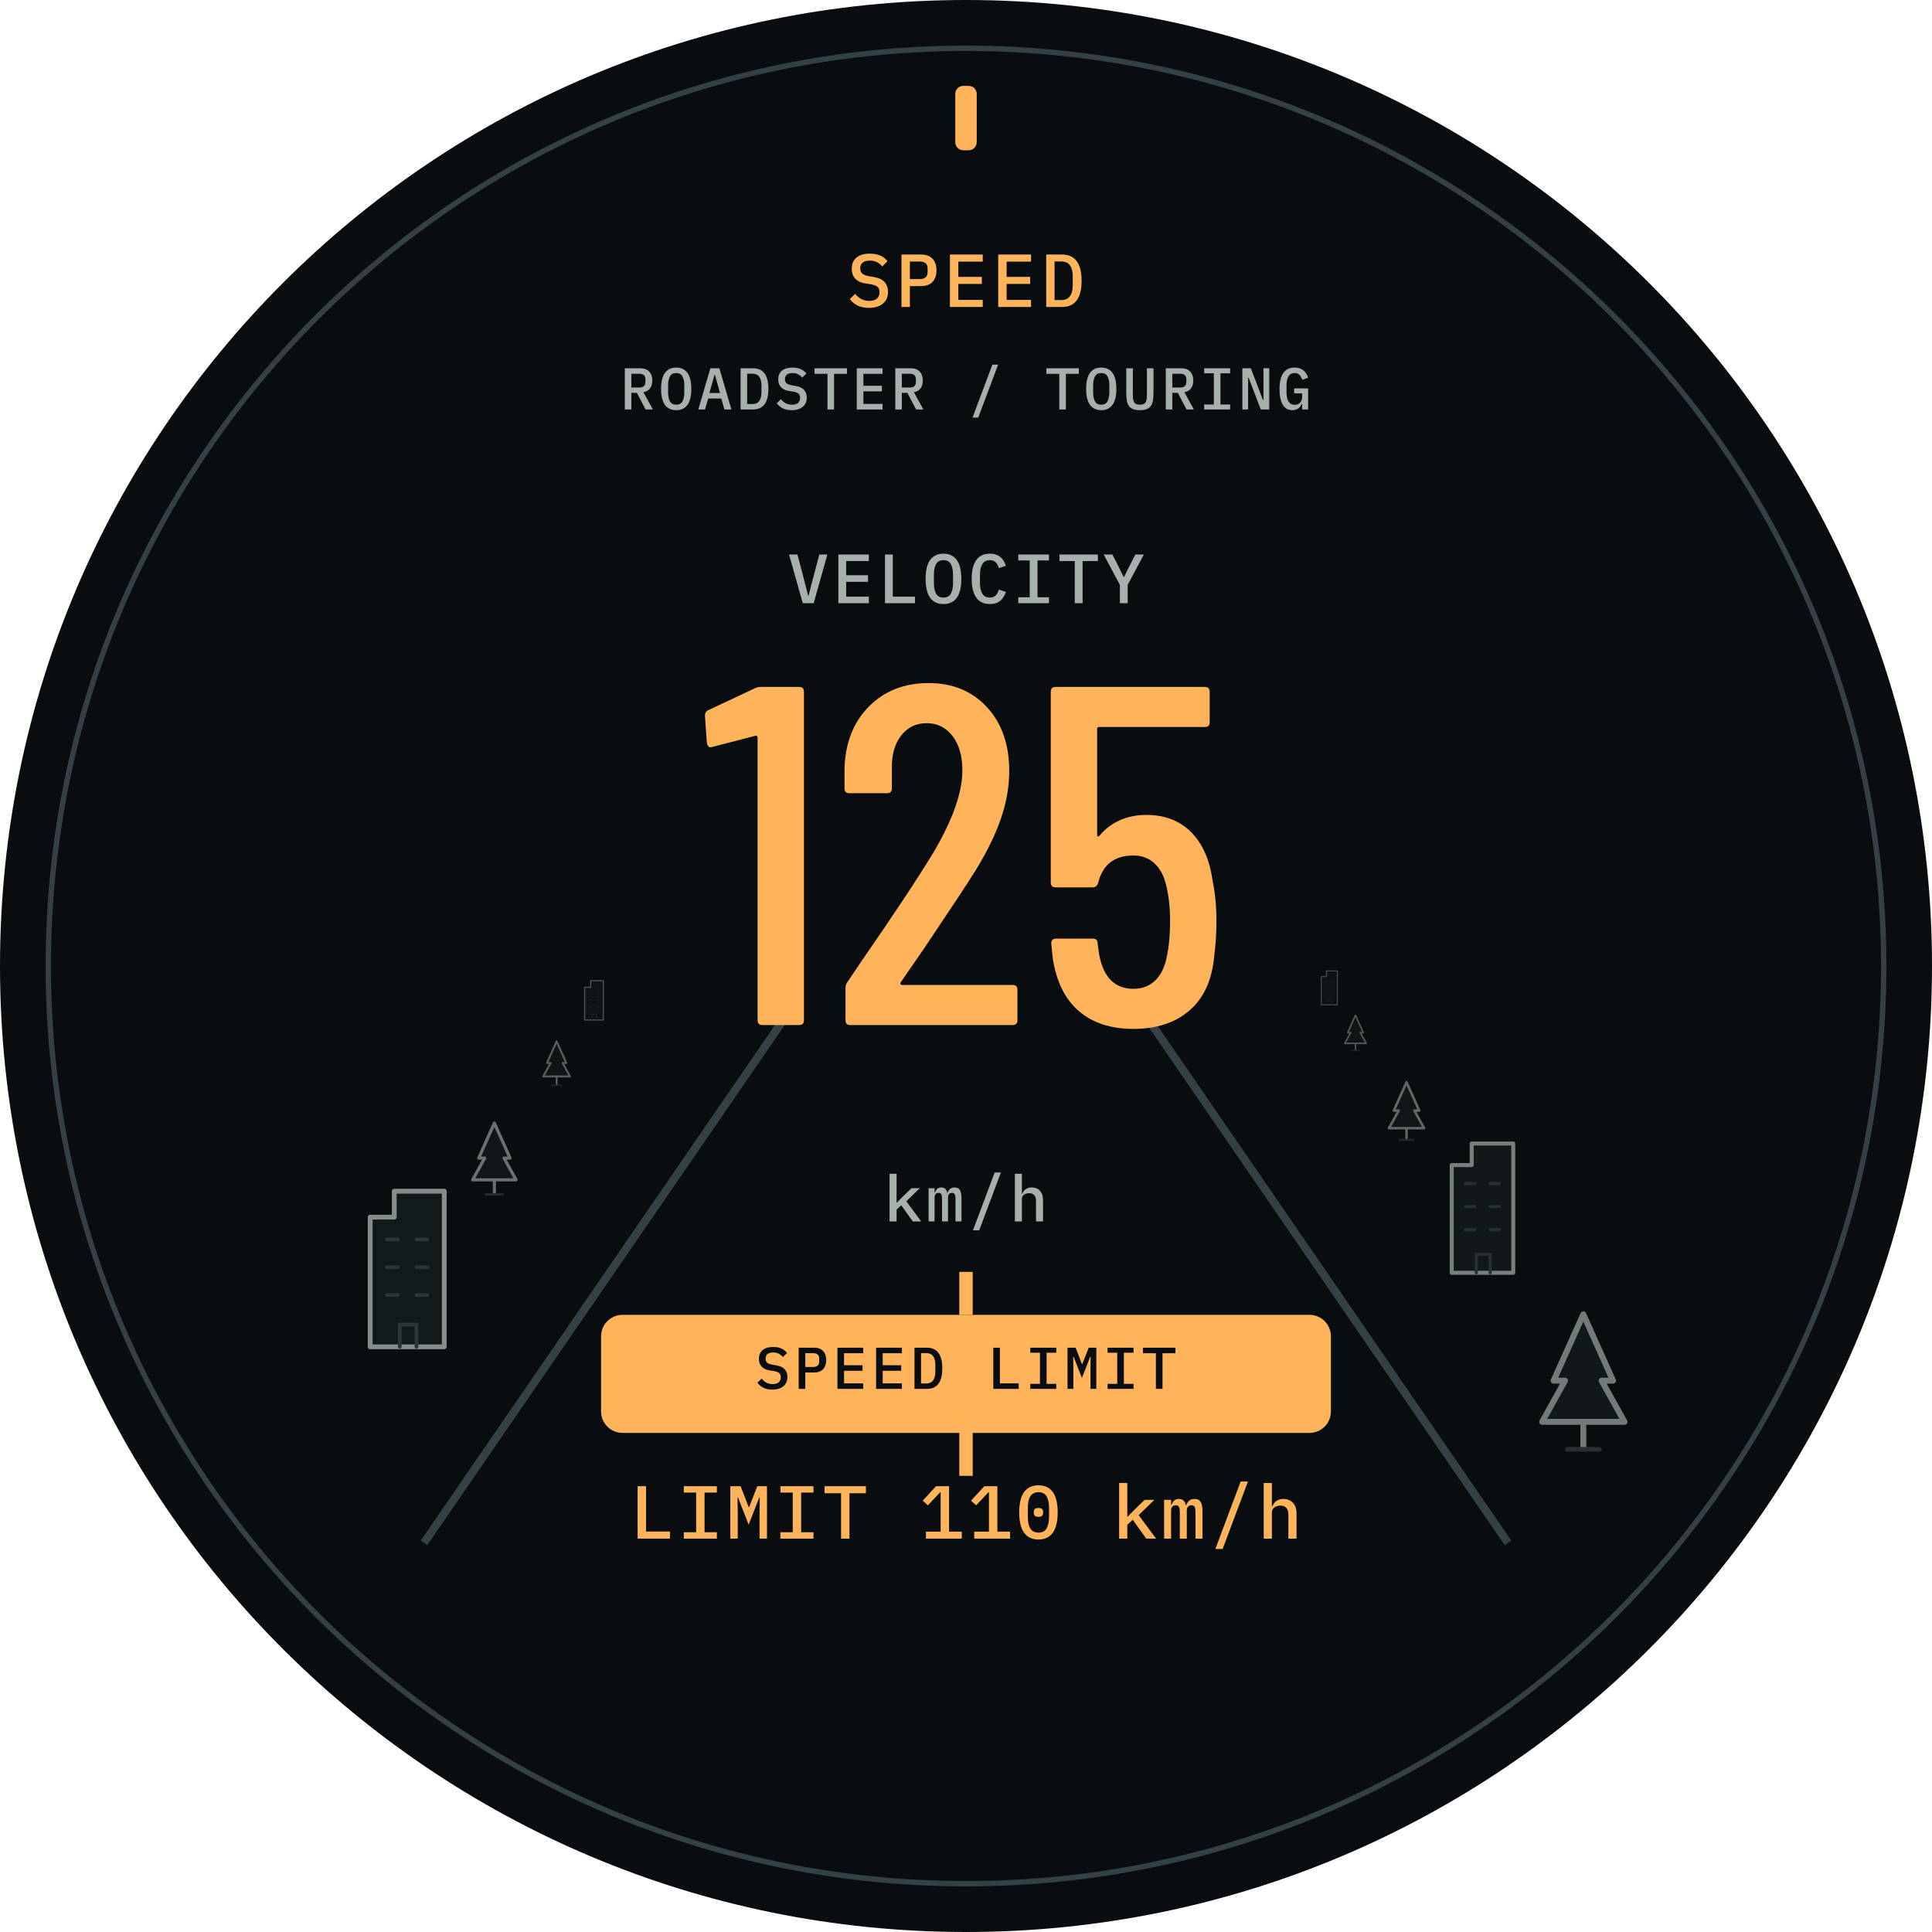
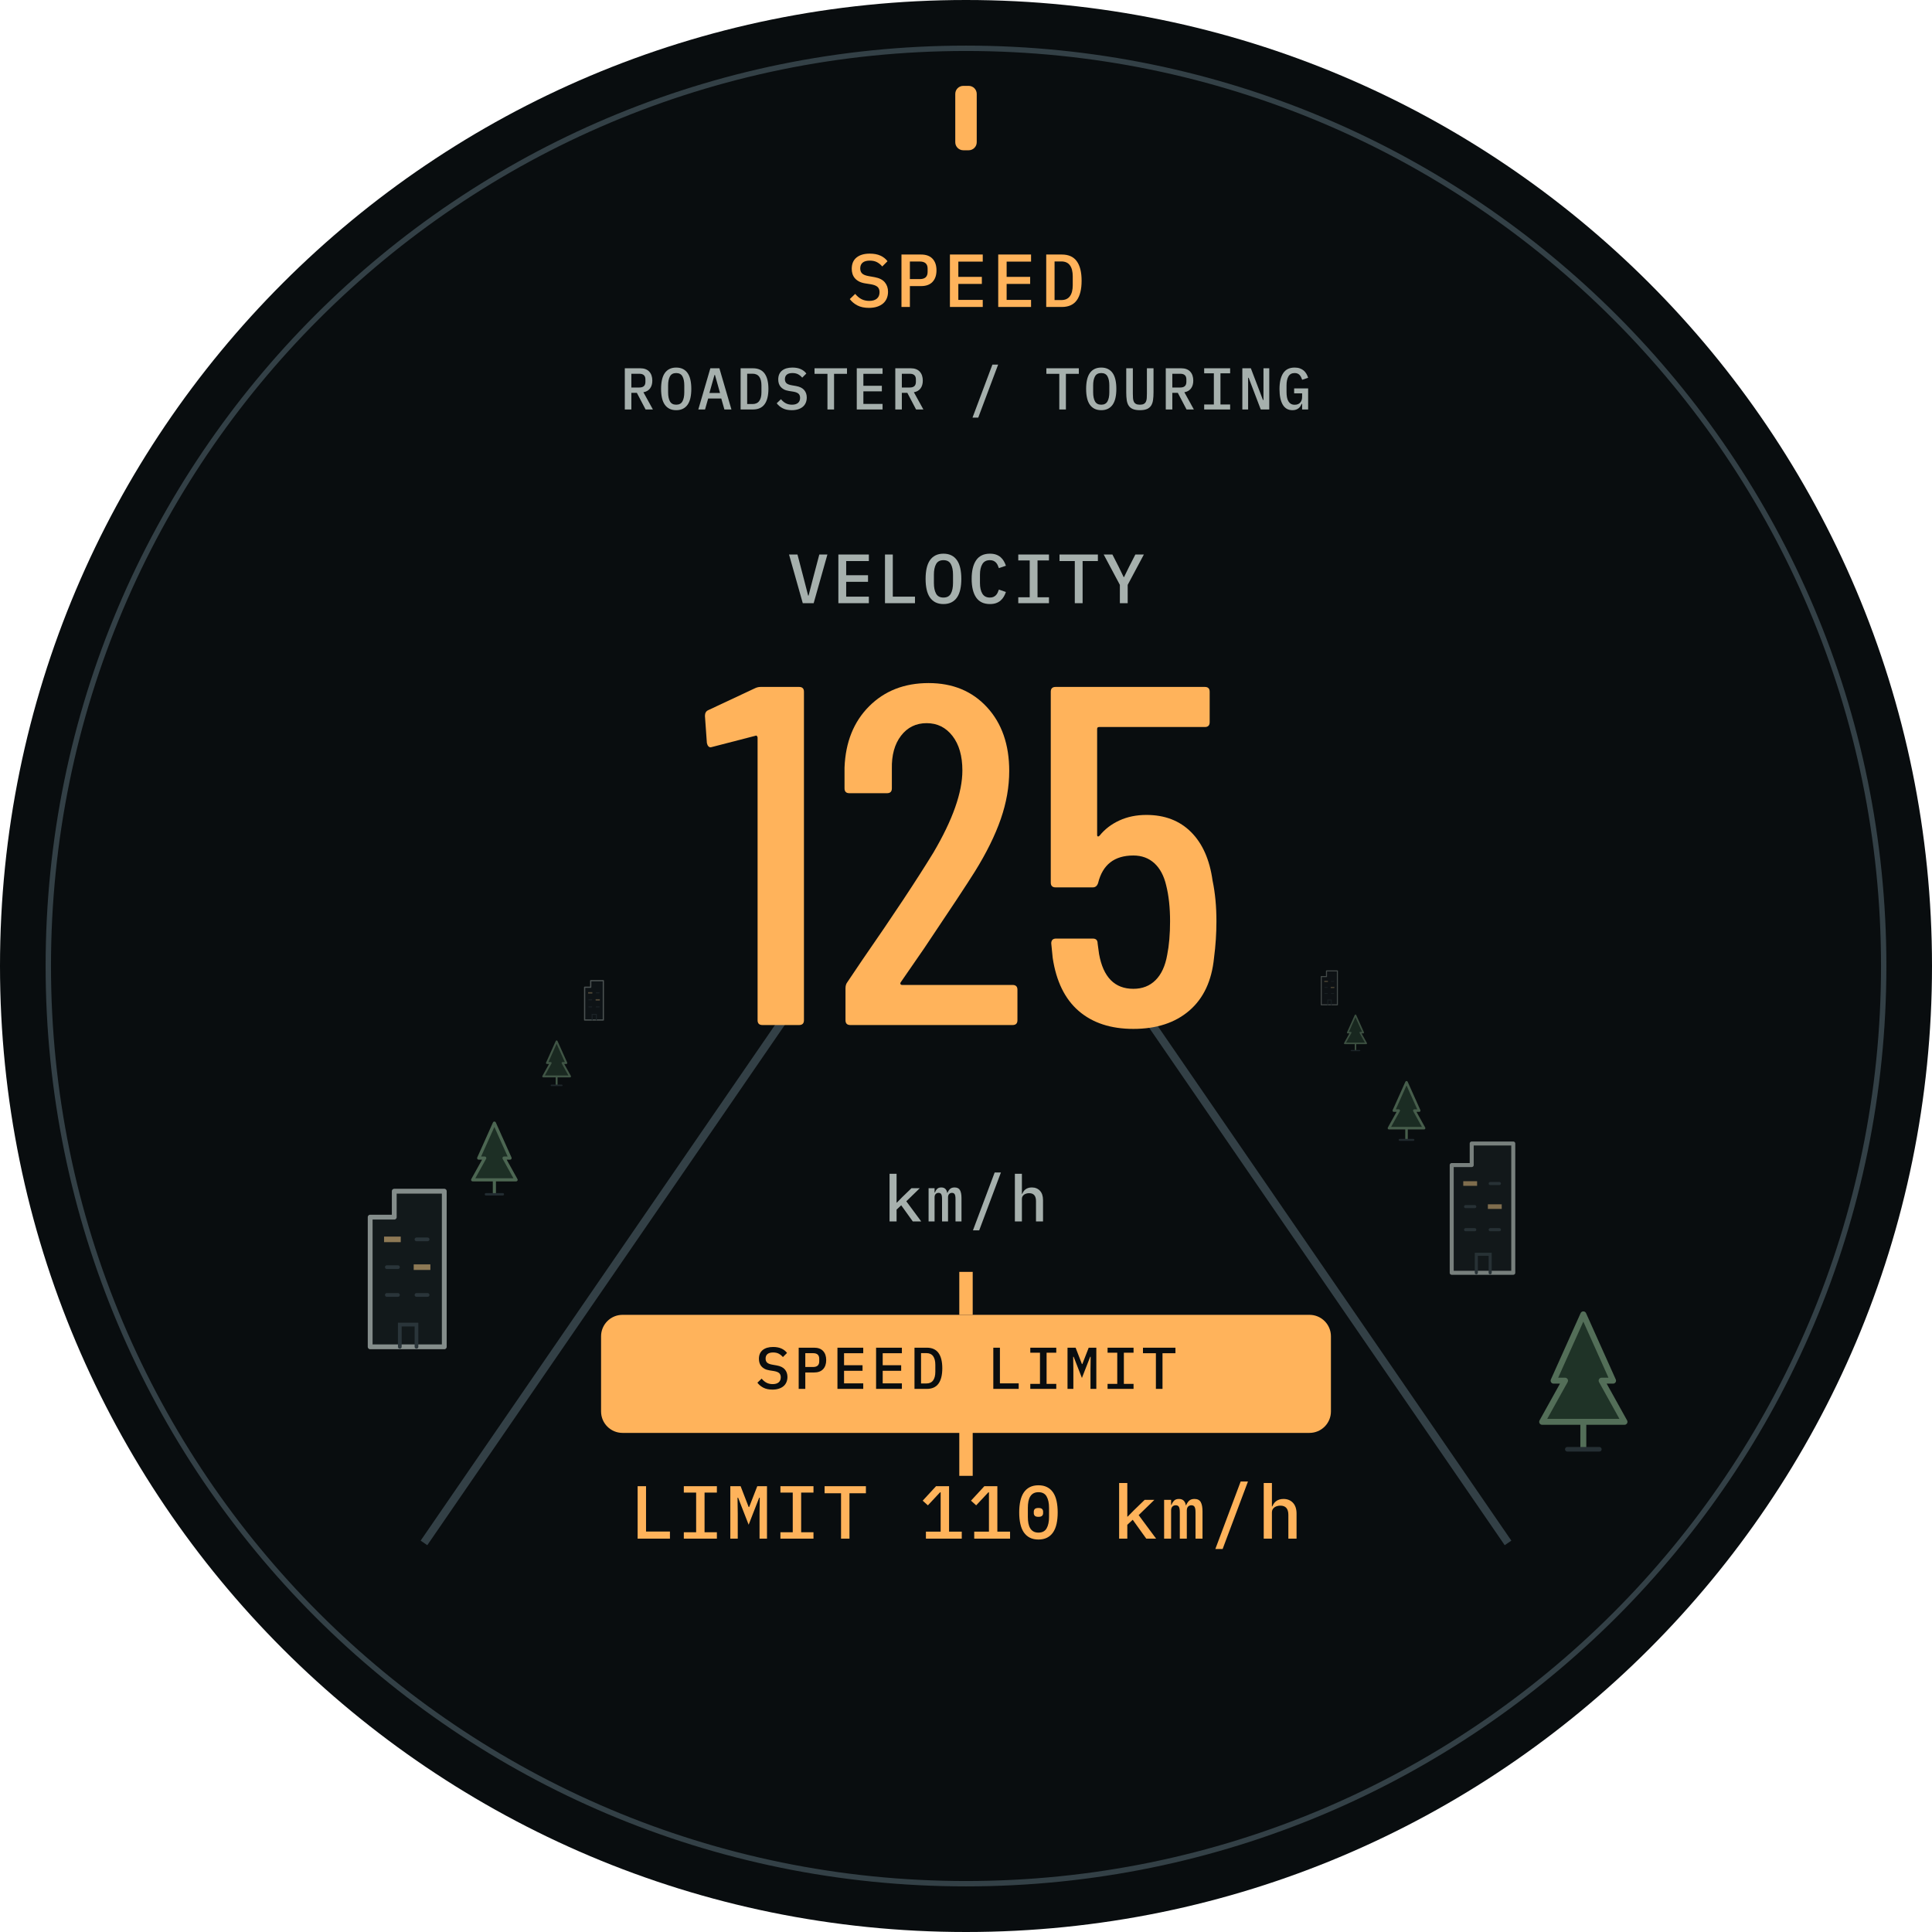
<svg xmlns="http://www.w3.org/2000/svg" width="720" height="720" viewBox="0 0 720 720" role="group" aria-label="车速 / 巡航">
  <defs>
    <clipPath id="round">
      <circle cx="360" cy="360" r="360" />
    </clipPath>
  </defs>
  <g clip-path="url(#round)">
    <circle cx="360" cy="360" r="360" fill="#090D0F" />
    <circle cx="360" cy="360" r="342" fill="none" stroke="#334046" stroke-width="2" />
    <rect x="356" y="32" width="8" height="24" rx="3" fill="#FFB35B" />
    <g aria-label="SPEED" fill="#FFB35B">
      <path d="M323.832 114.736Q321.284 114.736 319.548 113.84Q317.812 112.944 316.692 111.46L318.708 109.528Q319.828 110.872 321.088 111.502Q322.348 112.132 323.944 112.132Q325.792 112.132 326.786 111.292Q327.78 110.452 327.78 108.884Q327.78 107.624 327.052 106.938Q326.324 106.252 324.56 105.944L322.432 105.608Q321.032 105.384 320.08 104.866Q319.128 104.348 318.54 103.634Q317.952 102.92 317.686 102.038Q317.42 101.156 317.42 100.176Q317.42 97.404 319.212 95.962Q321.004 94.52 324.14 94.52Q326.464 94.52 328.102 95.262Q329.74 96.004 330.748 97.348L328.788 99.308Q327.976 98.328 326.87 97.726Q325.764 97.124 324.14 97.124Q322.404 97.124 321.494 97.866Q320.584 98.608 320.584 100.036Q320.584 101.24 321.298 101.926Q322.012 102.612 323.832 102.92L325.904 103.284Q328.536 103.76 329.74 105.202Q330.944 106.644 330.944 108.716Q330.944 110.06 330.482 111.18Q330.02 112.3 329.11 113.084Q328.2 113.868 326.87 114.302Q325.54 114.736 323.832 114.736Z" />
      <path d="M335.952 114.4V94.856H343.26Q346.06 94.856 347.53 96.424Q349.0 97.992 349.0 100.736Q349.0 103.48 347.53 105.048Q346.06 106.616 343.26 106.616H339.088V114.4ZM339.088 104.012H342.784Q345.696 104.012 345.696 101.324V100.12Q345.696 97.46 342.784 97.46H339.088Z" />
      <path d="M354.008 114.4V94.856H366.244V97.488H357.144V103.172H365.908V105.804H357.144V111.768H366.244V114.4Z" />
      <path d="M372.008 114.4V94.856H384.244V97.488H375.144V103.172H383.908V105.804H375.144V111.768H384.244V114.4Z" />
      <path d="M389.896 94.856H395.72Q399.472 94.856 401.278 97.348Q403.084 99.84 403.084 104.628Q403.084 109.416 401.278 111.908Q399.472 114.4 395.72 114.4H389.896ZM395.524 111.824Q397.68 111.824 398.73 110.382Q399.78 108.94 399.78 106.252V103.004Q399.78 100.316 398.73 98.874Q397.68 97.432 395.524 97.432H393.004V111.824Z" />
    </g>
    <g aria-label="ROADSTER / TOURING" fill="#A6B0AD">
      <path d="M235.29 152.6H232.848V137.244H238.59Q240.79 137.244 241.945 138.476Q243.1 139.708 243.1 141.864Q243.1 143.624 242.242 144.768Q241.384 145.912 239.778 146.176L243.32 152.6H240.592L237.336 146.396H235.29ZM238.238 144.416Q240.526 144.416 240.526 142.326V141.38Q240.526 139.29 238.238 139.29H235.29V144.416Z" />
      <path d="M252.0 152.864Q250.548 152.864 249.481 152.325Q248.414 151.786 247.721 150.774Q247.028 149.762 246.698 148.288Q246.368 146.814 246.368 144.922Q246.368 143.052 246.698 141.567Q247.028 140.082 247.721 139.07Q248.414 138.058 249.481 137.519Q250.548 136.98 252.0 136.98Q253.452 136.98 254.519 137.519Q255.586 138.058 256.279 139.07Q256.972 140.082 257.302 141.567Q257.632 143.052 257.632 144.922Q257.632 146.814 257.302 148.288Q256.972 149.762 256.279 150.774Q255.586 151.786 254.519 152.325Q253.452 152.864 252.0 152.864ZM252.0 150.818Q253.65 150.818 254.332 149.575Q255.014 148.332 255.014 146.198V143.624Q255.014 141.512 254.332 140.269Q253.65 139.026 252.0 139.026Q250.35 139.026 249.668 140.269Q248.986 141.512 248.986 143.624V146.22Q248.986 148.332 249.668 149.575Q250.35 150.818 252.0 150.818Z" />
      <path d="M269.964 152.6 268.798 148.508H263.914L262.748 152.6H260.24L264.728 137.244H268.094L272.582 152.6ZM266.444 139.73H266.268L264.376 146.462H268.336Z" />
      <path d="M276.004 137.244H280.58Q283.528 137.244 284.947 139.202Q286.366 141.16 286.366 144.922Q286.366 148.684 284.947 150.642Q283.528 152.6 280.58 152.6H276.004ZM280.426 150.576Q282.12 150.576 282.945 149.443Q283.77 148.31 283.77 146.198V143.646Q283.77 141.534 282.945 140.401Q282.12 139.268 280.426 139.268H278.446V150.576Z" />
      <path d="M295.068 152.864Q293.066 152.864 291.702 152.16Q290.338 151.456 289.458 150.29L291.042 148.772Q291.922 149.828 292.912 150.323Q293.902 150.818 295.156 150.818Q296.608 150.818 297.389 150.158Q298.17 149.498 298.17 148.266Q298.17 147.276 297.598 146.737Q297.026 146.198 295.64 145.956L293.968 145.692Q292.868 145.516 292.12 145.109Q291.372 144.702 290.91 144.141Q290.448 143.58 290.239 142.887Q290.03 142.194 290.03 141.424Q290.03 139.246 291.438 138.113Q292.846 136.98 295.31 136.98Q297.136 136.98 298.423 137.563Q299.71 138.146 300.502 139.202L298.962 140.742Q298.324 139.972 297.455 139.499Q296.586 139.026 295.31 139.026Q293.946 139.026 293.231 139.609Q292.516 140.192 292.516 141.314Q292.516 142.26 293.077 142.799Q293.638 143.338 295.068 143.58L296.696 143.866Q298.764 144.24 299.71 145.373Q300.656 146.506 300.656 148.134Q300.656 149.19 300.293 150.07Q299.93 150.95 299.215 151.566Q298.5 152.182 297.455 152.523Q296.41 152.864 295.068 152.864Z" />
      <path d="M310.832 139.312V152.6H308.368V139.312H303.55V137.244H315.65V139.312Z" />
      <path d="M319.292 152.6V137.244H328.906V139.312H321.756V143.778H328.642V145.846H321.756V150.532H328.906V152.6Z" />
      <path d="M336.09 152.6H333.648V137.244H339.39Q341.59 137.244 342.745 138.476Q343.9 139.708 343.9 141.864Q343.9 143.624 343.042 144.768Q342.184 145.912 340.578 146.176L344.12 152.6H341.392L338.136 146.396H336.09ZM339.038 144.416Q341.326 144.416 341.326 142.326V141.38Q341.326 139.29 339.038 139.29H336.09V144.416Z" />
      <path d="M362.426 155.636 369.84 135.88H371.974L364.56 155.636Z" />
      <path d="M397.232 139.312V152.6H394.768V139.312H389.95V137.244H402.05V139.312Z" />
      <path d="M410.4 152.864Q408.948 152.864 407.881 152.325Q406.814 151.786 406.121 150.774Q405.428 149.762 405.098 148.288Q404.768 146.814 404.768 144.922Q404.768 143.052 405.098 141.567Q405.428 140.082 406.121 139.07Q406.814 138.058 407.881 137.519Q408.948 136.98 410.4 136.98Q411.852 136.98 412.919 137.519Q413.986 138.058 414.679 139.07Q415.372 140.082 415.702 141.567Q416.032 143.052 416.032 144.922Q416.032 146.814 415.702 148.288Q415.372 149.762 414.679 150.774Q413.986 151.786 412.919 152.325Q411.852 152.864 410.4 152.864ZM410.4 150.818Q412.05 150.818 412.732 149.575Q413.414 148.332 413.414 146.198V143.624Q413.414 141.512 412.732 140.269Q412.05 139.026 410.4 139.026Q408.75 139.026 408.068 140.269Q407.386 141.512 407.386 143.624V146.22Q407.386 148.332 408.068 149.575Q408.75 150.818 410.4 150.818Z" />
      <path d="M422.182 137.244V146.682Q422.182 147.628 422.237 148.398Q422.292 149.168 422.556 149.707Q422.82 150.246 423.348 150.532Q423.876 150.818 424.8 150.818Q425.724 150.818 426.252 150.532Q426.78 150.246 427.044 149.707Q427.308 149.168 427.363 148.398Q427.418 147.628 427.418 146.682V137.244H429.882V146.242Q429.882 147.892 429.695 149.135Q429.508 150.378 428.958 151.203Q428.408 152.028 427.407 152.446Q426.406 152.864 424.8 152.864Q423.194 152.864 422.193 152.446Q421.192 152.028 420.642 151.203Q420.092 150.378 419.905 149.135Q419.718 147.892 419.718 146.242V137.244Z" />
      <path d="M436.89 152.6H434.448V137.244H440.19Q442.39 137.244 443.545 138.476Q444.7 139.708 444.7 141.864Q444.7 143.624 443.842 144.768Q442.984 145.912 441.378 146.176L444.92 152.6H442.192L438.936 146.396H436.89ZM439.838 144.416Q442.126 144.416 442.126 142.326V141.38Q442.126 139.29 439.838 139.29H436.89V144.416Z" />
      <path d="M448.76 152.6V150.73H452.368V139.114H448.76V137.244H458.44V139.114H454.832V150.73H458.44V152.6Z" />
      <path d="M465.338 140.786H465.14V152.6H462.984V137.244H466.152L470.662 149.058H470.86V137.244H473.016V152.6H469.848Z" />
      <path d="M485.26 150.488H485.106Q484.908 150.95 484.633 151.379Q484.358 151.808 483.951 152.138Q483.544 152.468 482.972 152.666Q482.4 152.864 481.652 152.864Q479.254 152.864 478.044 150.818Q476.834 148.772 476.834 145.032Q476.834 141.116 478.22 139.048Q479.606 136.98 482.466 136.98Q483.588 136.98 484.435 137.288Q485.282 137.596 485.876 138.113Q486.47 138.63 486.866 139.323Q487.262 140.016 487.504 140.786L485.282 141.534Q485.106 141.028 484.886 140.577Q484.666 140.126 484.347 139.774Q484.028 139.422 483.577 139.224Q483.126 139.026 482.488 139.026Q480.882 139.026 480.167 140.269Q479.452 141.512 479.452 143.624V146.066Q479.452 147.122 479.606 148.002Q479.76 148.882 480.123 149.509Q480.486 150.136 481.069 150.488Q481.652 150.84 482.488 150.84Q483.83 150.84 484.545 150.037Q485.26 149.234 485.26 147.98V146.594H482.29V144.746H487.504V152.6H485.26Z" />
    </g>
    <g class="roadside-scene" data-road-speed="125" data-road-frequency="1.157" data-road-state="moving" aria-hidden="true" pointer-events="none">
      <defs>
        <clipPath id="roadside-clip">
          <circle cx="360" cy="360" r="330" />
        </clipPath>
      </defs>
      <g clip-path="url(#roadside-clip)">
        <g class="roadside-object" data-road-side="-1" data-road-slot="0" data-road-kind="tree" transform="translate(226.00 372.00) scale(0.14)" opacity="0.000">
-           <path d="M0 0V-12M-18-12H18L8-30H13L0-59L-13-30H-8Z" fill="#151C1F" stroke="#A6B0AD" stroke-width="2.6" stroke-linejoin="round" />
+           <path d="M0 0V-12M-18-12H18L8-30H13L0-59L-13-30H-8Z" fill="#2A4532" stroke="#779D7B" stroke-width="2.6" stroke-linejoin="round" />
          <path d="M-7 0H7" fill="none" stroke="#334046" stroke-width="2" stroke-linecap="round" />
        </g>
        <g class="roadside-object" data-road-side="-1" data-road-slot="1" data-road-kind="building" transform="translate(221.36 380.12) scale(0.1744)" opacity="0.424">
          <path d="M-20 0V-70H-7V-84H20V0Z" fill="#151C1F" stroke="#A6B0AD" stroke-width="2.6" stroke-linejoin="round" />
          <path d="M-11-58H-5M5-58H11M-11-43H-5M5-43H11M-11-28H-5M5-28H11M-4 0V-12H5V0" fill="none" stroke="#334046" stroke-width="2" stroke-linecap="round" />
+           <path data-road-lit-windows="subtle" d="M-11-58H-5M5-43H11" fill="none" stroke="#B19668" stroke-width="3" stroke-linecap="square" />
        </g>
        <g class="roadside-object" data-road-side="-1" data-road-slot="2" data-road-kind="tree" transform="translate(207.44 404.48) scale(0.2776)" opacity="0.496">
-           <path d="M0 0V-12M-18-12H18L8-30H13L0-59L-13-30H-8Z" fill="#151C1F" stroke="#A6B0AD" stroke-width="2.6" stroke-linejoin="round" />
+           <path d="M0 0V-12M-18-12H18L8-30H13L0-59L-13-30H-8Z" fill="#2A4532" stroke="#779D7B" stroke-width="2.6" stroke-linejoin="round" />
          <path d="M-7 0H7" fill="none" stroke="#334046" stroke-width="2" stroke-linecap="round" />
        </g>
        <g class="roadside-object" data-road-side="-1" data-road-slot="3" data-road-kind="tree" transform="translate(184.24 445.08) scale(0.4496)" opacity="0.616">
-           <path d="M0 0V-12M-18-12H18L8-30H13L0-59L-13-30H-8Z" fill="#151C1F" stroke="#A6B0AD" stroke-width="2.6" stroke-linejoin="round" />
+           <path d="M0 0V-12M-18-12H18L8-30H13L0-59L-13-30H-8Z" fill="#2A4532" stroke="#779D7B" stroke-width="2.6" stroke-linejoin="round" />
          <path d="M-7 0H7" fill="none" stroke="#334046" stroke-width="2" stroke-linecap="round" />
        </g>
        <g class="roadside-object" data-road-side="-1" data-road-slot="4" data-road-kind="building" transform="translate(151.76 501.92) scale(0.6904)" opacity="0.784">
          <path d="M-20 0V-70H-7V-84H20V0Z" fill="#151C1F" stroke="#A6B0AD" stroke-width="2.6" stroke-linejoin="round" />
          <path d="M-11-58H-5M5-58H11M-11-43H-5M5-43H11M-11-28H-5M5-28H11M-4 0V-12H5V0" fill="none" stroke="#334046" stroke-width="2" stroke-linecap="round" />
+           <path data-road-lit-windows="subtle" d="M-11-58H-5M5-43H11" fill="none" stroke="#B19668" stroke-width="3" stroke-linecap="square" />
        </g>
        <g class="roadside-object" data-road-side="1" data-road-slot="0" data-road-kind="building" transform="translate(495.40 374.46) scale(0.1504)" opacity="0.373">
          <path d="M-20 0V-70H-7V-84H20V0Z" fill="#151C1F" stroke="#A6B0AD" stroke-width="2.6" stroke-linejoin="round" />
          <path d="M-11-58H-5M5-58H11M-11-43H-5M5-43H11M-11-28H-5M5-28H11M-4 0V-12H5V0" fill="none" stroke="#334046" stroke-width="2" stroke-linecap="round" />
+           <path data-road-lit-windows="subtle" d="M-11-58H-5M5-43H11" fill="none" stroke="#B19668" stroke-width="3" stroke-linecap="square" />
        </g>
        <g class="roadside-object" data-road-side="1" data-road-slot="1" data-road-kind="tree" transform="translate(505.15 391.51) scale(0.2226)" opacity="0.458">
-           <path d="M0 0V-12M-18-12H18L8-30H13L0-59L-13-30H-8Z" fill="#151C1F" stroke="#A6B0AD" stroke-width="2.6" stroke-linejoin="round" />
+           <path d="M0 0V-12M-18-12H18L8-30H13L0-59L-13-30H-8Z" fill="#2A4532" stroke="#779D7B" stroke-width="2.6" stroke-linejoin="round" />
          <path d="M-7 0H7" fill="none" stroke="#334046" stroke-width="2" stroke-linecap="round" />
        </g>
        <g class="roadside-object" data-road-side="1" data-road-slot="2" data-road-kind="tree" transform="translate(524.17 424.80) scale(0.3637)" opacity="0.556">
-           <path d="M0 0V-12M-18-12H18L8-30H13L0-59L-13-30H-8Z" fill="#151C1F" stroke="#A6B0AD" stroke-width="2.6" stroke-linejoin="round" />
+           <path d="M0 0V-12M-18-12H18L8-30H13L0-59L-13-30H-8Z" fill="#2A4532" stroke="#779D7B" stroke-width="2.6" stroke-linejoin="round" />
          <path d="M-7 0H7" fill="none" stroke="#334046" stroke-width="2" stroke-linecap="round" />
        </g>
        <g class="roadside-object" data-road-side="1" data-road-slot="3" data-road-kind="building" transform="translate(552.48 474.33) scale(0.5735)" opacity="0.702">
          <path d="M-20 0V-70H-7V-84H20V0Z" fill="#151C1F" stroke="#A6B0AD" stroke-width="2.6" stroke-linejoin="round" />
          <path d="M-11-58H-5M5-58H11M-11-43H-5M5-43H11M-11-28H-5M5-28H11M-4 0V-12H5V0" fill="none" stroke="#334046" stroke-width="2" stroke-linecap="round" />
+           <path data-road-lit-windows="subtle" d="M-11-58H-5M5-43H11" fill="none" stroke="#B19668" stroke-width="3" stroke-linecap="square" />
        </g>
        <g class="roadside-object" data-road-side="1" data-road-slot="4" data-road-kind="tree" transform="translate(590.06 540.10) scale(0.8522)" opacity="0.673">
-           <path d="M0 0V-12M-18-12H18L8-30H13L0-59L-13-30H-8Z" fill="#151C1F" stroke="#A6B0AD" stroke-width="2.6" stroke-linejoin="round" />
+           <path d="M0 0V-12M-18-12H18L8-30H13L0-59L-13-30H-8Z" fill="#2A4532" stroke="#779D7B" stroke-width="2.6" stroke-linejoin="round" />
          <path d="M-7 0H7" fill="none" stroke="#334046" stroke-width="2" stroke-linecap="round" />
        </g>
      </g>
    </g>
    <path d="M158 575L292 380M562 575L428 380" fill="none" stroke="#334046" stroke-width="3" />
    <path d="M360 550V524M360 490V474" fill="none" stroke="#FFB35B" stroke-width="5" />
    <g data-field="speed" data-state="alert" data-severity="advisory" aria-label="SPEED LIMIT">
      <g aria-label="VELOCITY" fill="#A6B0AD">
        <path d="M299.172 224.8 294.05 206.652H297.196L299.588 215.804L301.174 221.966H301.33L302.916 215.804L305.334 206.652H308.35L303.228 224.8Z" />
        <path d="M312.436 224.8V206.652H323.798V209.096H315.348V214.374H323.486V216.818H315.348V222.356H323.798V224.8Z" />
        <path d="M329.808 224.8V206.652H332.72V222.356H340.988V224.8Z" />
        <path d="M351.6 225.112Q349.884 225.112 348.623 224.475Q347.362 223.838 346.543 222.642Q345.724 221.446 345.334 219.704Q344.944 217.962 344.944 215.726Q344.944 213.516 345.334 211.761Q345.724 210.006 346.543 208.81Q347.362 207.614 348.623 206.977Q349.884 206.34 351.6 206.34Q353.316 206.34 354.577 206.977Q355.838 207.614 356.657 208.81Q357.476 210.006 357.866 211.761Q358.256 213.516 358.256 215.726Q358.256 217.962 357.866 219.704Q357.476 221.446 356.657 222.642Q355.838 223.838 354.577 224.475Q353.316 225.112 351.6 225.112ZM351.6 222.694Q353.55 222.694 354.356 221.225Q355.162 219.756 355.162 217.234V214.192Q355.162 211.696 354.356 210.227Q353.55 208.758 351.6 208.758Q349.65 208.758 348.844 210.227Q348.038 211.696 348.038 214.192V217.26Q348.038 219.756 348.844 221.225Q349.65 222.694 351.6 222.694Z" />
        <path d="M368.92 225.112Q365.462 225.112 363.785 222.668Q362.108 220.224 362.108 215.726Q362.108 211.228 363.785 208.784Q365.462 206.34 368.92 206.34Q370.246 206.34 371.221 206.691Q372.196 207.042 372.898 207.653Q373.6 208.264 374.081 209.083Q374.562 209.902 374.874 210.838L372.248 211.722Q372.04 211.098 371.78 210.552Q371.52 210.006 371.13 209.616Q370.74 209.226 370.207 208.992Q369.674 208.758 368.894 208.758Q366.97 208.758 366.086 210.227Q365.202 211.696 365.202 214.192V217.26Q365.202 219.756 366.086 221.225Q366.97 222.694 368.894 222.694Q369.674 222.694 370.207 222.46Q370.74 222.226 371.13 221.836Q371.52 221.446 371.78 220.9Q372.04 220.354 372.248 219.73L374.874 220.614Q374.562 221.55 374.081 222.369Q373.6 223.188 372.898 223.799Q372.196 224.41 371.221 224.761Q370.246 225.112 368.92 225.112Z" />
        <path d="M379.48 224.8V222.59H383.744V208.862H379.48V206.652H390.92V208.862H386.656V222.59H390.92V224.8Z" />
        <path d="M403.456 209.096V224.8H400.544V209.096H394.85V206.652H409.15V209.096Z" />
        <path d="M417.344 224.8V217.962L411.312 206.652H414.562L416.876 211.176L418.748 215.05H418.904L420.802 211.176L423.116 206.652H426.288L420.256 217.962V224.8Z" />
      </g>
      <g aria-label="125" fill="#FFB35B">
        <path d="M283.41 256.0H297.81Q299.61 256.0 299.61 257.8V380.2Q299.61 382.0 297.81 382.0H284.13Q282.33 382.0 282.33 380.2V274.9Q282.33 274.54 282.06 274.27Q281.79 274.0 281.61 274.18L265.59 278.32L264.87 278.5Q263.79 278.5 263.43 276.88L262.71 266.8Q262.71 265.18 263.97 264.64L281.25 256.54Q282.33 256.0 283.41 256.0Z" />
        <path d="M336.15 367.06H377.37Q379.17 367.06 379.17 368.86V380.2Q379.17 382.0 377.37 382.0H316.89Q315.09 382.0 315.09 380.2V368.32Q315.09 366.88 315.81 365.98L321.39 357.7Q338.49 333.04 347.85 317.74Q358.65 299.38 358.65 287.14Q358.65 279.04 354.96 274.27Q351.27 269.5 345.33 269.5Q339.39 269.5 335.79 274.18Q332.19 278.86 332.37 286.6V293.8Q332.37 295.6 330.57 295.6H316.53Q314.73 295.6 314.73 293.8V286.06Q315.27 271.84 323.91 263.2Q332.55 254.56 346.05 254.56Q359.55 254.56 367.83 263.56Q376.11 272.56 376.11 287.32Q376.11 296.14 372.96 305.23Q369.81 314.32 363.33 324.76Q358.83 331.96 344.43 353.38L335.61 366.16Q335.43 366.52 335.61 366.79Q335.79 367.06 336.15 367.06Z" />
        <path d="M453.33 343.3Q453.33 350.14 452.43 356.98Q451.17 369.76 443.25 376.6Q435.33 383.44 422.37 383.44Q409.77 383.44 402.03 376.78Q394.29 370.12 392.31 356.98L391.77 351.58Q391.77 349.78 393.57 349.78H407.25Q409.05 349.78 409.05 351.58L409.59 355.54Q411.93 368.5 422.37 368.5Q427.41 368.5 430.65 365.26Q433.89 362.02 434.97 355.9Q436.05 350.5 436.05 343.3Q436.05 335.74 434.61 329.98Q433.35 324.58 430.2 321.7Q427.05 318.82 422.37 318.82Q411.75 318.82 409.23 329.08Q408.69 330.7 407.25 330.7H393.39Q391.59 330.7 391.59 328.9V257.8Q391.59 256.0 393.39 256.0H449.01Q450.81 256.0 450.81 257.8V269.14Q450.81 270.94 449.01 270.94H409.59Q408.87 270.94 408.87 271.66V311.26Q408.87 311.62 409.14 311.71Q409.41 311.8 409.77 311.44Q412.65 307.84 417.15 305.77Q421.65 303.7 427.23 303.7Q437.49 303.7 443.88 310.09Q450.27 316.48 451.89 328.18Q453.33 335.02 453.33 343.3Z" />
      </g>
      <g aria-label="km/h" fill="#A6B0AD">
        <path d="M331.512 437.44H334.128V448.168H334.248L336.192 446.176L339.672 442.816H342.768L337.752 447.688L343.32 455.2H340.176L335.856 449.176L334.128 450.784V455.2H331.512Z" />
        <path d="M346.056 455.2V442.816H348.288V444.424H348.408Q348.696 443.632 349.236 443.08Q349.776 442.528 350.784 442.528Q351.768 442.528 352.308 443.068Q352.848 443.608 352.992 444.544H353.088Q353.424 443.704 354.024 443.116Q354.624 442.528 355.752 442.528Q357.192 442.528 357.756 443.536Q358.32 444.544 358.32 446.488V455.2H356.088V446.824Q356.088 445.528 355.776 445.036Q355.464 444.544 354.768 444.544Q354.144 444.544 353.724 444.964Q353.304 445.384 353.304 446.224V455.2H351.072V446.824Q351.072 445.528 350.772 445.036Q350.472 444.544 349.776 444.544Q349.128 444.544 348.708 444.964Q348.288 445.384 348.288 446.224V455.2Z" />
        <path d="M362.592 458.512 370.68 436.96H373.008L364.92 458.512Z" />
        <path d="M378.216 437.44H380.832V444.928H380.952Q381.144 444.448 381.444 444.004Q381.744 443.56 382.176 443.236Q382.608 442.912 383.184 442.72Q383.76 442.528 384.528 442.528Q386.4 442.528 387.552 443.752Q388.704 444.976 388.704 447.232V455.2H386.088V447.616Q386.088 444.664 383.52 444.664Q383.016 444.664 382.536 444.796Q382.056 444.928 381.672 445.192Q381.288 445.456 381.06 445.864Q380.832 446.272 380.832 446.8V455.2H378.216Z" />
      </g>
    </g>
    <rect x="224" y="490" width="272" height="44" rx="8" fill="#FFB35B" />
    <g aria-label="SPEED LIMIT" fill="#090D0F">
      <path d="M287.868 517.864Q285.866 517.864 284.502 517.16Q283.138 516.456 282.258 515.29L283.842 513.772Q284.722 514.828 285.712 515.323Q286.702 515.818 287.956 515.818Q289.408 515.818 290.189 515.158Q290.97 514.498 290.97 513.266Q290.97 512.276 290.398 511.737Q289.826 511.198 288.44 510.956L286.768 510.692Q285.668 510.516 284.92 510.109Q284.172 509.702 283.71 509.141Q283.248 508.58 283.039 507.887Q282.83 507.194 282.83 506.424Q282.83 504.246 284.238 503.113Q285.646 501.98 288.11 501.98Q289.936 501.98 291.223 502.563Q292.51 503.146 293.302 504.202L291.762 505.742Q291.124 504.972 290.255 504.499Q289.386 504.026 288.11 504.026Q286.746 504.026 286.031 504.609Q285.316 505.192 285.316 506.314Q285.316 507.26 285.877 507.799Q286.438 508.338 287.868 508.58L289.496 508.866Q291.564 509.24 292.51 510.373Q293.456 511.506 293.456 513.134Q293.456 514.19 293.093 515.07Q292.73 515.95 292.015 516.566Q291.3 517.182 290.255 517.523Q289.21 517.864 287.868 517.864Z" />
      <path d="M297.648 517.6V502.244H303.39Q305.59 502.244 306.745 503.476Q307.9 504.708 307.9 506.864Q307.9 509.02 306.745 510.252Q305.59 511.484 303.39 511.484H300.112V517.6ZM300.112 509.438H303.016Q305.304 509.438 305.304 507.326V506.38Q305.304 504.29 303.016 504.29H300.112Z" />
      <path d="M312.092 517.6V502.244H321.706V504.312H314.556V508.778H321.442V510.846H314.556V515.532H321.706V517.6Z" />
      <path d="M326.492 517.6V502.244H336.106V504.312H328.956V508.778H335.842V510.846H328.956V515.532H336.106V517.6Z" />
      <path d="M340.804 502.244H345.38Q348.328 502.244 349.747 504.202Q351.166 506.16 351.166 509.922Q351.166 513.684 349.747 515.642Q348.328 517.6 345.38 517.6H340.804ZM345.226 515.576Q346.92 515.576 347.745 514.443Q348.57 513.31 348.57 511.198V508.646Q348.57 506.534 347.745 505.401Q346.92 504.268 345.226 504.268H343.246V515.576Z" />
      <path d="M370.176 517.6V502.244H372.64V515.532H379.636V517.6Z" />
      <path d="M383.96 517.6V515.73H387.568V504.114H383.96V502.244H393.64V504.114H390.032V515.73H393.64V517.6Z" />
      <path d="M406.39 510.252 406.456 505.632H406.28L403.2 513.53L400.12 505.632H399.944L400.01 510.252V517.6H397.832V502.244H400.846L403.2 508.338H403.354L405.73 502.244H408.568V517.6H406.39Z" />
      <path d="M412.76 517.6V515.73H416.368V504.114H412.76V502.244H422.44V504.114H418.832V515.73H422.44V517.6Z" />
      <path d="M433.232 504.312V517.6H430.768V504.312H425.95V502.244H438.05V504.312Z" />
    </g>
    <g aria-label="LIMIT 110 km/h" fill="#FFB35B">
      <path d="M237.624 573.4V553.856H240.76V570.768H249.664V573.4Z" />
      <path d="M254.84 573.4V571.02H259.432V556.236H254.84V553.856H267.16V556.236H262.568V571.02H267.16V573.4Z" />
      <path d="M283.06 564.048 283.144 558.168H282.92L279.0 568.22L275.08 558.168H274.856L274.94 564.048V573.4H272.168V553.856H276.004L279.0 561.612H279.196L282.22 553.856H285.832V573.4H283.06Z" />
      <path d="M290.84 573.4V571.02H295.432V556.236H290.84V553.856H303.16V556.236H298.568V571.02H303.16V573.4Z" />
      <path d="M316.568 556.488V573.4H313.432V556.488H307.3V553.856H322.7V556.488Z" />
      <path d="M345.064 573.4V570.796H350.552V556.152H350.328L345.792 560.996L343.86 559.26L348.844 553.856H353.688V570.796H358.42V573.4Z" />
      <path d="M363.064 573.4V570.796H368.552V556.152H368.328L363.792 560.996L361.86 559.26L366.844 553.856H371.688V570.796H376.42V573.4Z" />
      <path d="M387.0 573.736Q385.152 573.736 383.794 573.05Q382.436 572.364 381.554 571.076Q380.672 569.788 380.252 567.912Q379.832 566.036 379.832 563.628Q379.832 561.248 380.252 559.358Q380.672 557.468 381.554 556.18Q382.436 554.892 383.794 554.206Q385.152 553.52 387.0 553.52Q388.848 553.52 390.206 554.206Q391.564 554.892 392.446 556.18Q393.328 557.468 393.748 559.358Q394.168 561.248 394.168 563.628Q394.168 566.036 393.748 567.912Q393.328 569.788 392.446 571.076Q391.564 572.364 390.206 573.05Q388.848 573.736 387.0 573.736ZM387.0 571.16Q389.128 571.16 390.038 569.578Q390.948 567.996 390.948 565.308V561.948Q390.948 559.26 390.038 557.678Q389.128 556.096 387.0 556.096Q385.936 556.096 385.18 556.502Q384.424 556.908 383.948 557.678Q383.472 558.448 383.262 559.526Q383.052 560.604 383.052 561.948V565.308Q383.052 566.652 383.262 567.73Q383.472 568.808 383.948 569.578Q384.424 570.348 385.18 570.754Q385.936 571.16 387.0 571.16ZM387.0 565.28Q386.02 565.28 385.642 564.888Q385.264 564.496 385.264 563.936V563.32Q385.264 562.76 385.642 562.368Q386.02 561.976 387.0 561.976Q387.98 561.976 388.358 562.368Q388.736 562.76 388.736 563.32V563.936Q388.736 564.496 388.358 564.888Q387.98 565.28 387.0 565.28Z" />
      <path d="M417.064 552.68H420.116V565.196H420.256L422.524 562.872L426.584 558.952H430.196L424.344 564.636L430.84 573.4H427.172L422.132 566.372L420.116 568.248V573.4H417.064Z" />
      <path d="M433.832 573.4V558.952H436.436V560.828H436.576Q436.912 559.904 437.542 559.26Q438.172 558.616 439.348 558.616Q440.496 558.616 441.126 559.246Q441.756 559.876 441.924 560.968H442.036Q442.428 559.988 443.128 559.302Q443.828 558.616 445.144 558.616Q446.824 558.616 447.482 559.792Q448.14 560.968 448.14 563.236V573.4H445.536V563.628Q445.536 562.116 445.172 561.542Q444.808 560.968 443.996 560.968Q443.268 560.968 442.778 561.458Q442.288 561.948 442.288 562.928V573.4H439.684V563.628Q439.684 562.116 439.334 561.542Q438.984 560.968 438.172 560.968Q437.416 560.968 436.926 561.458Q436.436 561.948 436.436 562.928V573.4Z" />
      <path d="M452.924 577.264 462.36 552.12H465.076L455.64 577.264Z" />
      <path d="M470.952 552.68H474.004V561.416H474.144Q474.368 560.856 474.718 560.338Q475.068 559.82 475.572 559.442Q476.076 559.064 476.748 558.84Q477.42 558.616 478.316 558.616Q480.5 558.616 481.844 560.044Q483.188 561.472 483.188 564.104V573.4H480.136V564.552Q480.136 561.108 477.14 561.108Q476.552 561.108 475.992 561.262Q475.432 561.416 474.984 561.724Q474.536 562.032 474.27 562.508Q474.004 562.984 474.004 563.6V573.4H470.952Z" />
    </g>
  </g>
</svg>
